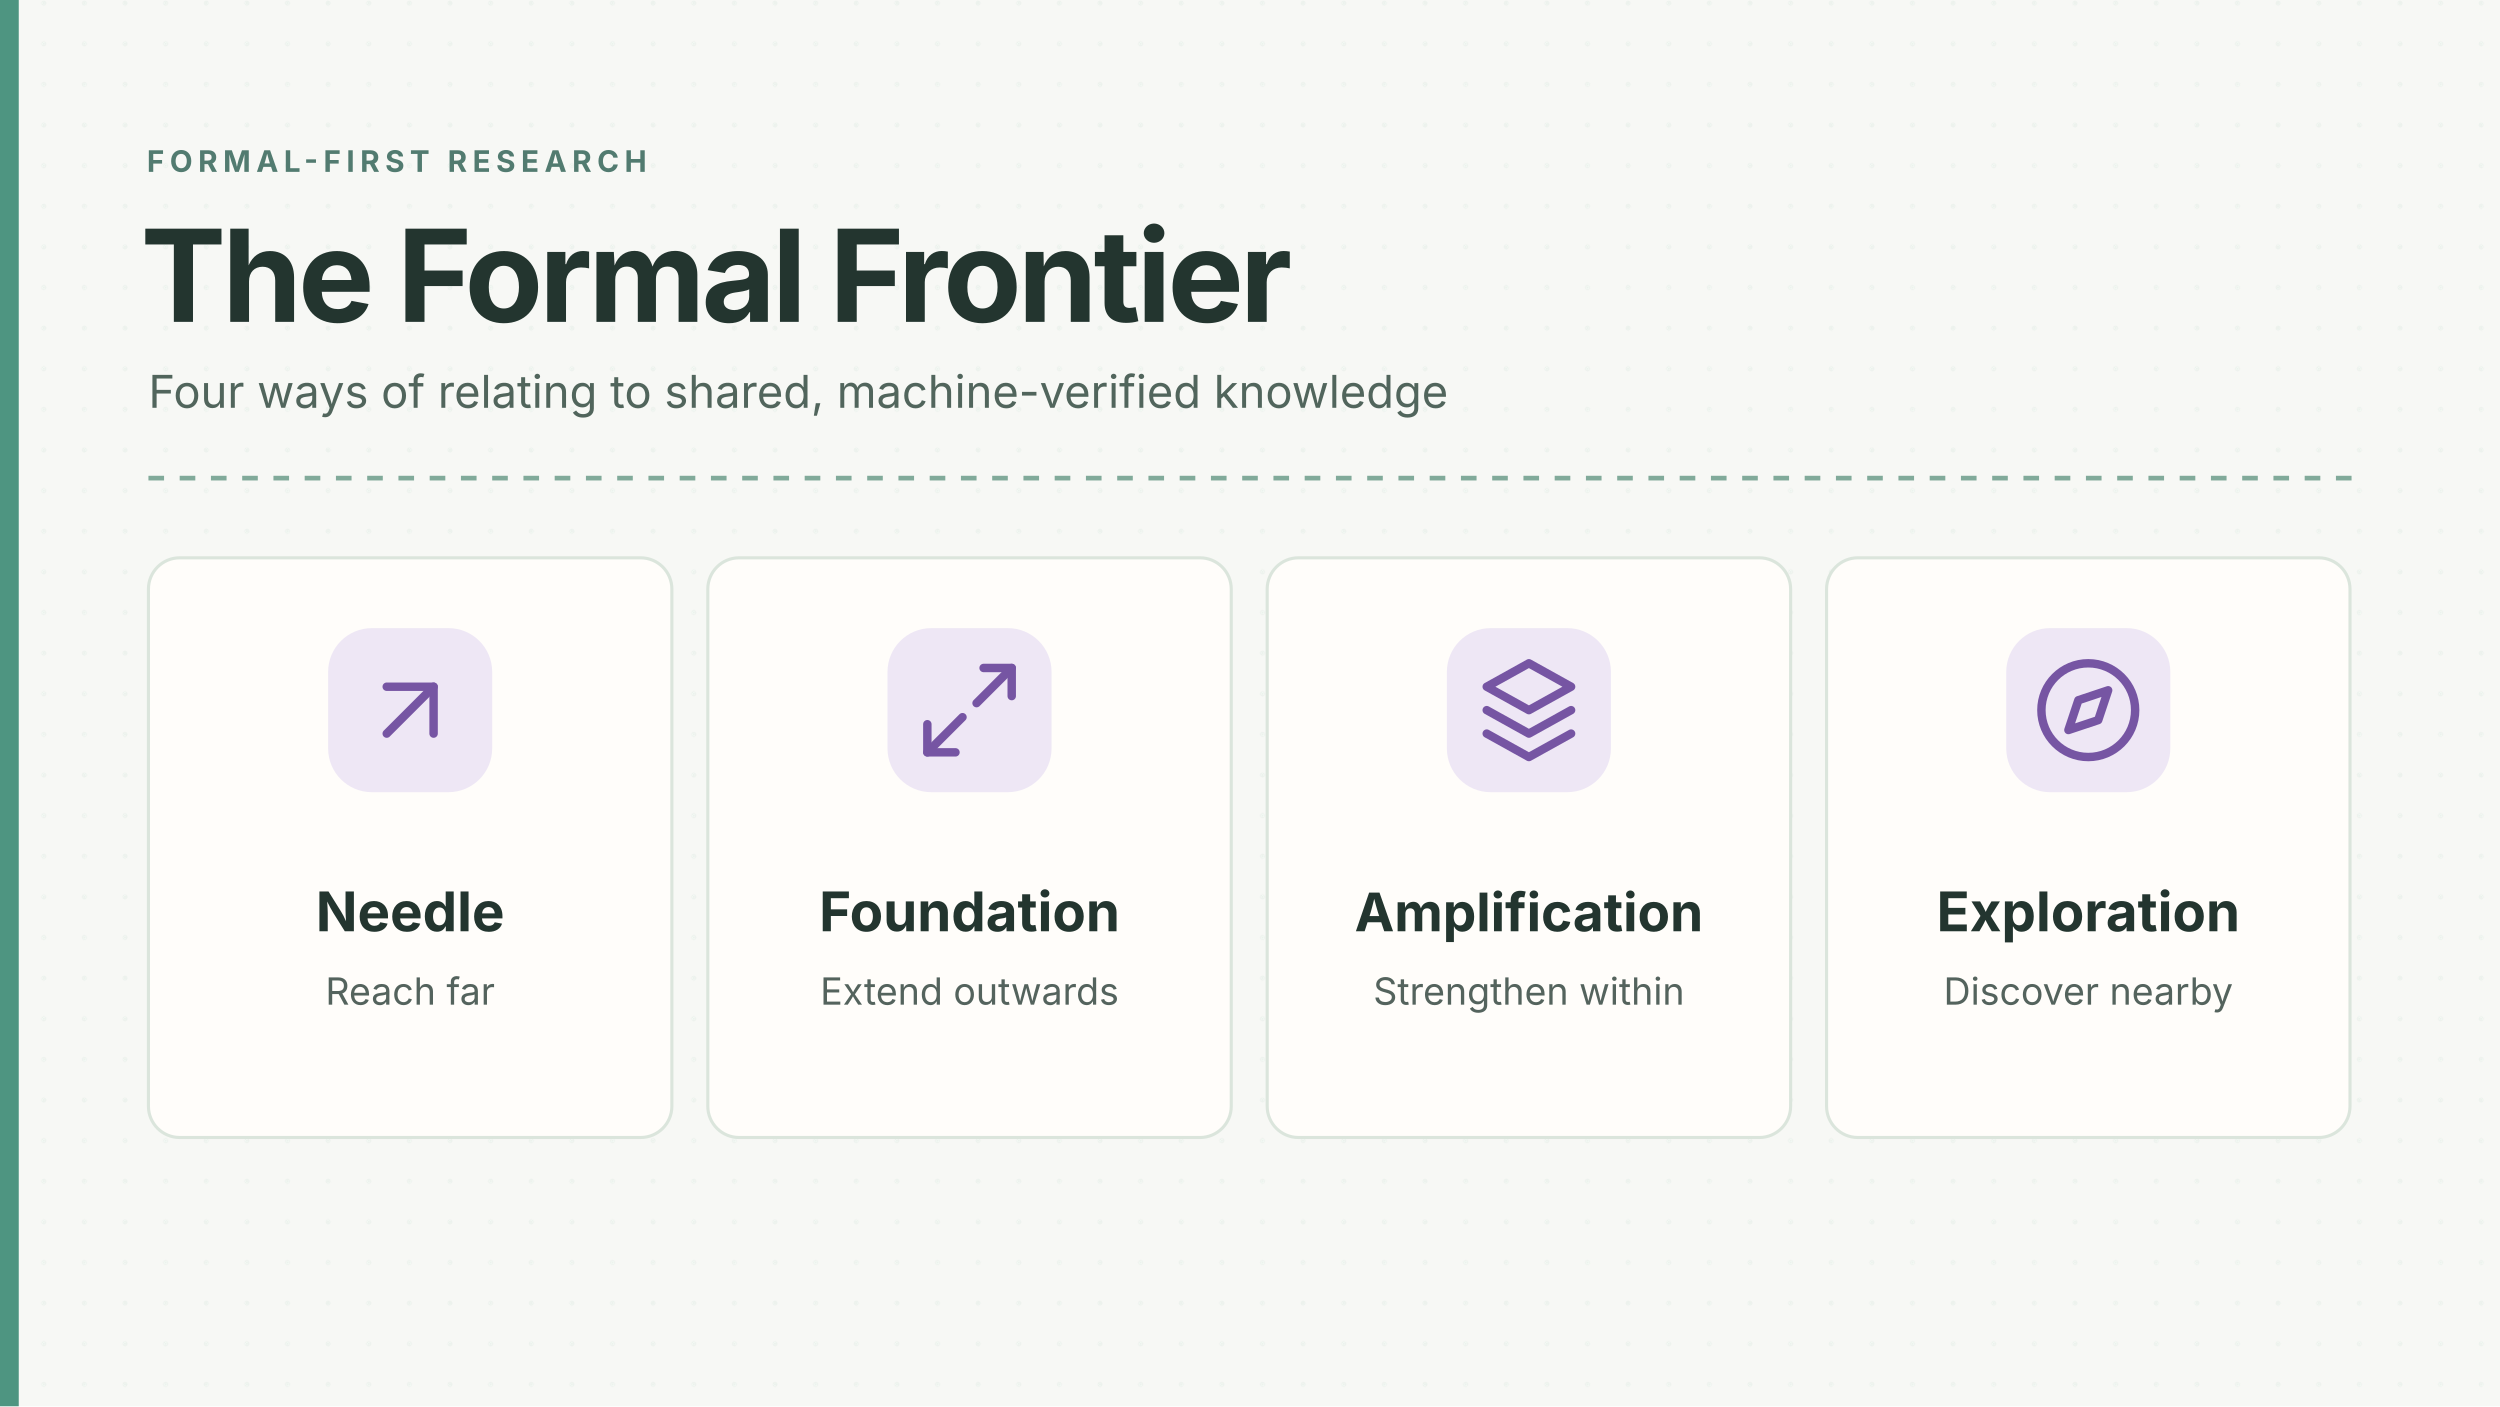
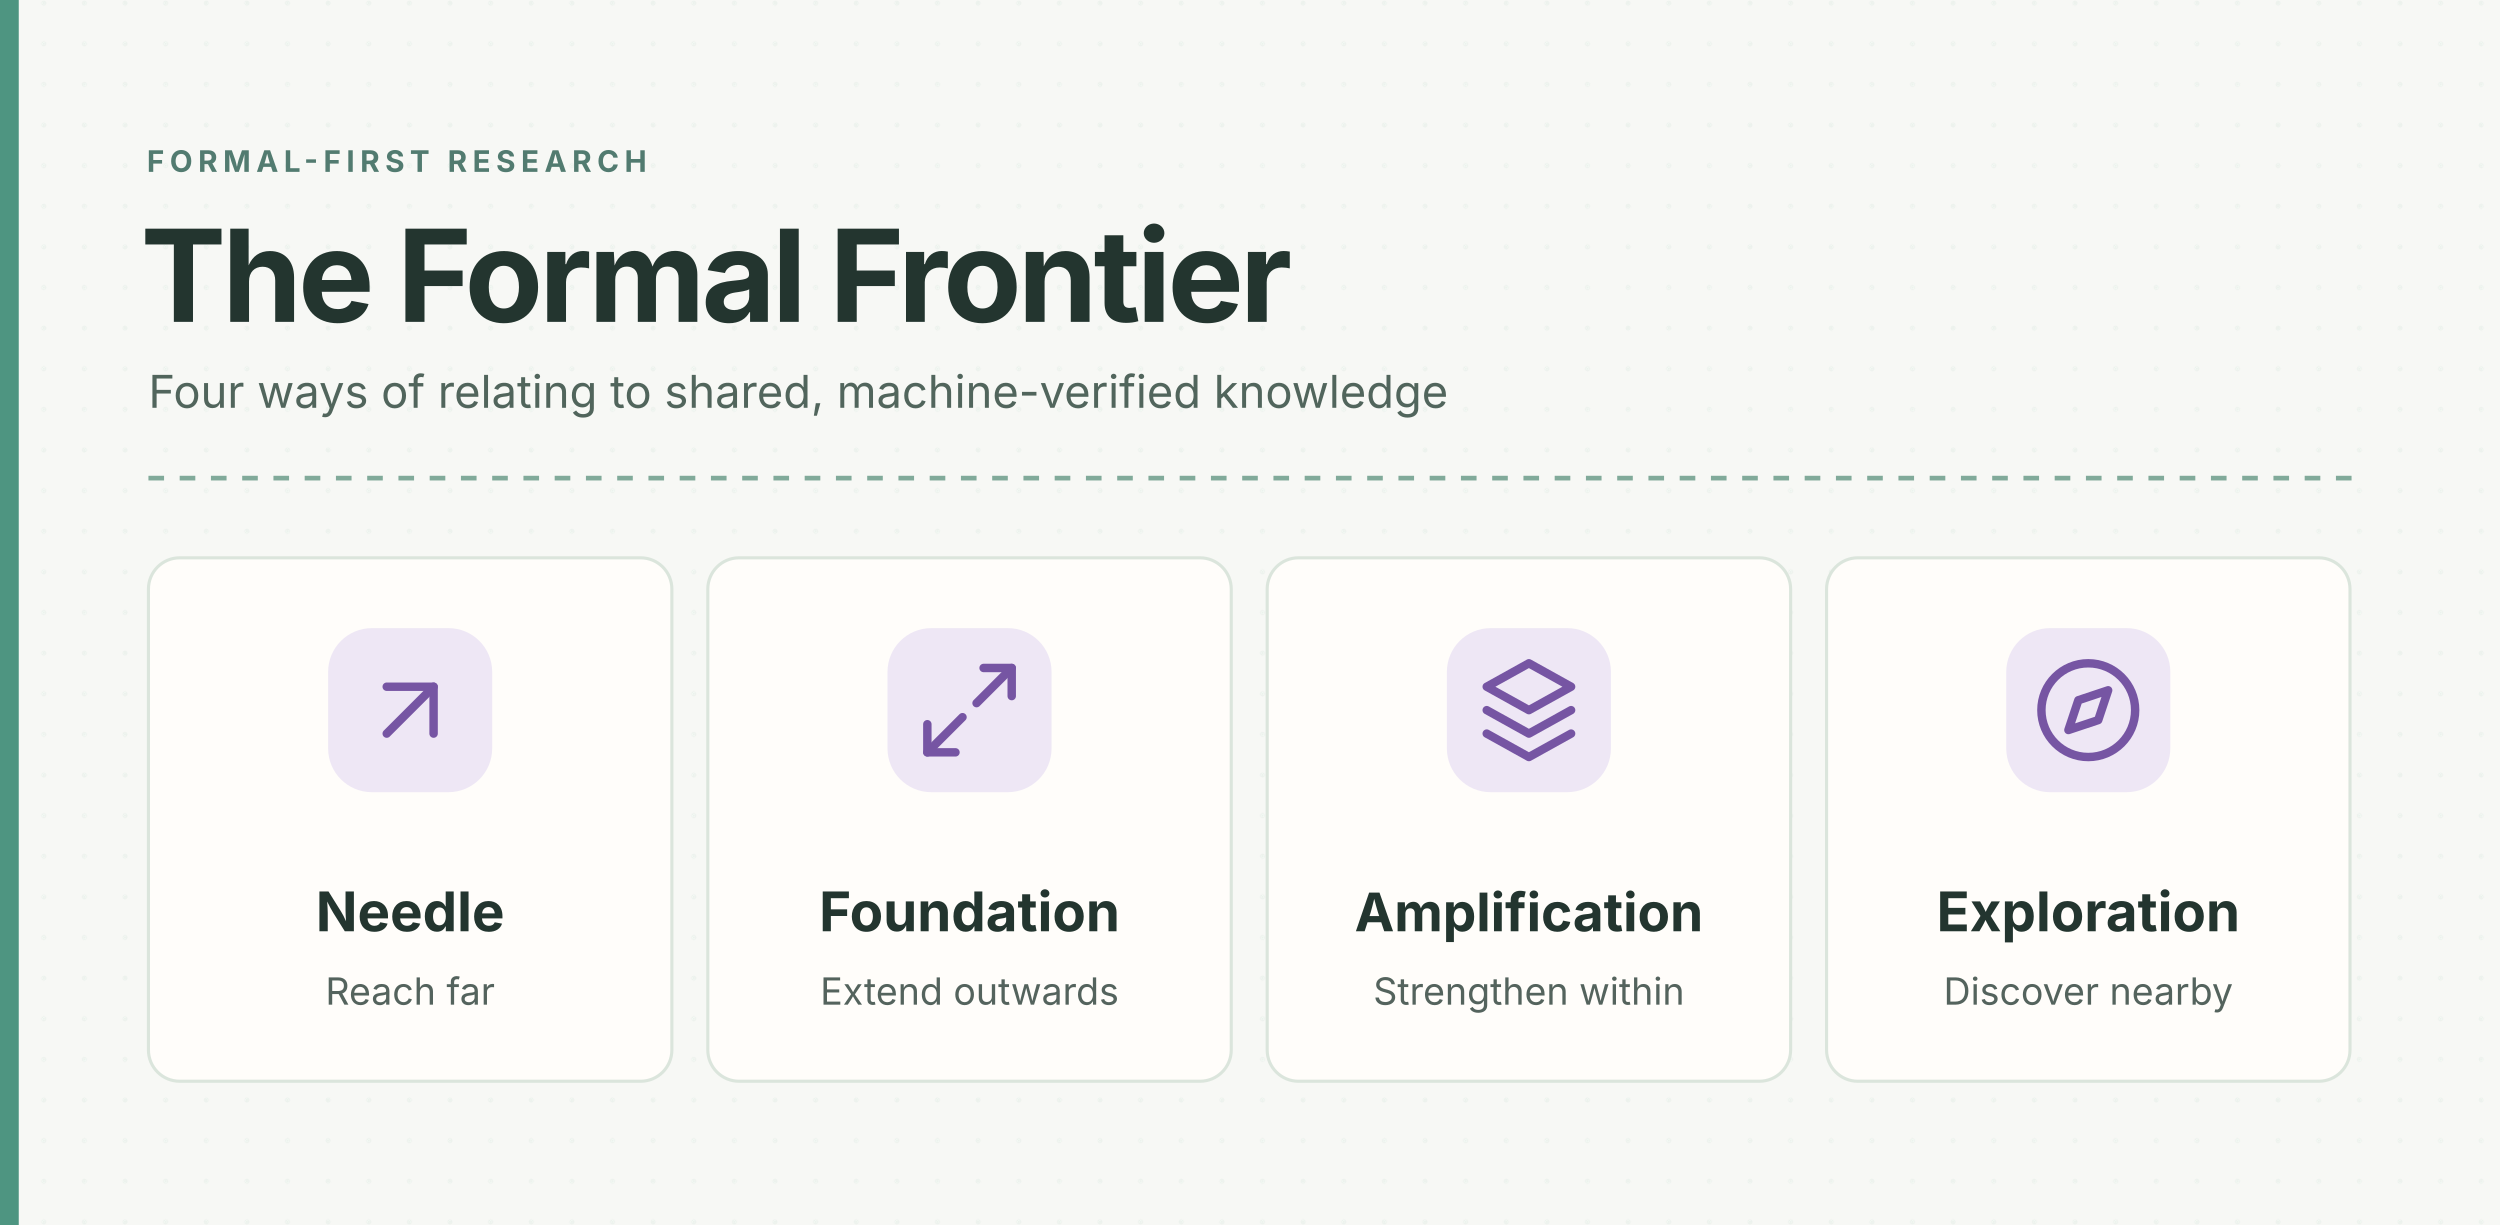
- <svg xmlns="http://www.w3.org/2000/svg" width="1600" height="900" viewBox="0 0 1600 900" role="img" aria-labelledby="heroTitle heroDesc">
+ <svg xmlns="http://www.w3.org/2000/svg" width="1600" height="784" viewBox="0 0 1600 784" role="img" aria-labelledby="heroTitle heroDesc">
  <defs>
    <style type="text/css">
      .heading { fill:#23352f; font-family:Inter, 'Helvetica Neue', Arial, sans-serif; font-weight:700; letter-spacing:-2.5px; }
      .subtitle { fill:#51655c; font-family:Inter, 'Helvetica Neue', Arial, sans-serif; font-weight:400; }
      .eyebrow { fill:#527b70; font-family:Inter, 'Helvetica Neue', Arial, sans-serif; font-weight:700; letter-spacing:3.5px; }
      .panel { fill:#fffdfa; stroke:#dbe5dc; stroke-width:2; }
      .trait { fill:#23352f; font-family:Inter, 'Helvetica Neue', Arial, sans-serif; font-weight:700; }
      .tagline { fill:#54635d; font-family:Inter, 'Helvetica Neue', Arial, sans-serif; font-weight:400; }
      .lucide { fill:none; stroke:#7655a3; stroke-width:1.8; stroke-linecap:round; stroke-linejoin:round; }
    </style>
    <pattern id="dots" width="26" height="26" patternUnits="userSpaceOnUse">
      <circle cx="2" cy="2" r="1.6" fill="#dee9e2" />
    </pattern>
  </defs>
  <g id="background">
-     <rect width="1600" height="900" fill="#f7f8f5" />
-     <rect x="0" y="0" width="1600" height="900" fill="url(#dots)" opacity="0.40" />
-     <rect x="0" y="0" width="12" height="900" fill="#4e9581" />
+     <rect width="1600" height="784" fill="#f7f8f5" />
+     <rect x="0" y="0" width="1600" height="784" fill="url(#dots)" opacity="0.40" />
+     <rect x="0" y="0" width="12" height="784" fill="#4e9581" />
  </g>
  <g id="heading">
    <text class="eyebrow" x="94" y="110" font-size="19">FORMAL-FIRST RESEARCH</text>
    <text class="heading" x="90" y="206" font-size="82">The Formal Frontier</text>
    <text class="subtitle" x="95" y="261" font-size="29">Four ways of relating to shared, machine-verified knowledge</text>
    <line x1="95" y1="306" x2="1505" y2="306" stroke="#81aa9a" stroke-width="3" stroke-dasharray="10 10" />
  </g>
  <g id="cards">
    <g id="card-needle">
-       <rect class="panel" x="95" y="357" width="335" height="371" rx="20" />
+       <rect class="panel" x="95" y="357" width="335" height="335" rx="20" />
      <rect x="210" y="402" width="105" height="105" rx="28" fill="#eee7f5" />
      <g id="icon-needle" class="lucide" transform="translate(226.5 418.5) scale(3)">
        <path d="M7 7h10v10" />
        <path d="M7 17 17 7" />
      </g>
      <text class="trait" x="262.5" y="596" font-size="35" text-anchor="middle">Needle</text>
      <text class="tagline" x="262.5" y="643" font-size="24" text-anchor="middle">Reach far</text>
    </g>
    <g id="card-foundation">
-       <rect class="panel" x="453" y="357" width="335" height="371" rx="20" />
+       <rect class="panel" x="453" y="357" width="335" height="335" rx="20" />
      <rect x="568" y="402" width="105" height="105" rx="28" fill="#eee7f5" />
      <g id="icon-foundation" class="lucide" transform="translate(584.5 418.5) scale(3)">
        <path d="M15 3h6v6" />
        <path d="M9 21H3v-6" />
        <path d="m21 3-7.5 7.5" />
        <path d="m3 21 7.5-7.5" />
      </g>
      <text class="trait" x="620.5" y="596" font-size="35" text-anchor="middle">Foundation</text>
      <text class="tagline" x="620.5" y="643" font-size="24" text-anchor="middle">Extend outwards</text>
    </g>
    <g id="card-amplification">
-       <rect class="panel" x="811" y="357" width="335" height="371" rx="20" />
+       <rect class="panel" x="811" y="357" width="335" height="335" rx="20" />
      <rect x="926" y="402" width="105" height="105" rx="28" fill="#eee7f5" />
      <g id="icon-amplification" class="lucide" transform="translate(942.5 418.5) scale(3)">
        <path d="m12 2 9 5-9 5-9-5 9-5Z" />
        <path d="m3 12 9 5 9-5" />
        <path d="m3 17 9 5 9-5" />
      </g>
      <text class="trait" x="978.5" y="596" font-size="34" text-anchor="middle">Amplification</text>
      <text class="tagline" x="978.5" y="643" font-size="24" text-anchor="middle">Strengthen within</text>
    </g>
    <g id="card-exploration">
-       <rect class="panel" x="1169" y="357" width="335" height="371" rx="20" />
+       <rect class="panel" x="1169" y="357" width="335" height="335" rx="20" />
      <rect x="1284" y="402" width="105" height="105" rx="28" fill="#eee7f5" />
      <g id="icon-exploration" class="lucide" transform="translate(1300.5 418.5) scale(3)">
        <circle cx="12" cy="12" r="10" />
        <path d="m16.24 7.76-2.12 6.36-6.36 2.12 2.12-6.36z" />
      </g>
      <text class="trait" x="1336.5" y="596" font-size="35" text-anchor="middle">Exploration</text>
      <text class="tagline" x="1336.5" y="643" font-size="24" text-anchor="middle">Discover nearby</text>
    </g>
  </g>
</svg>
